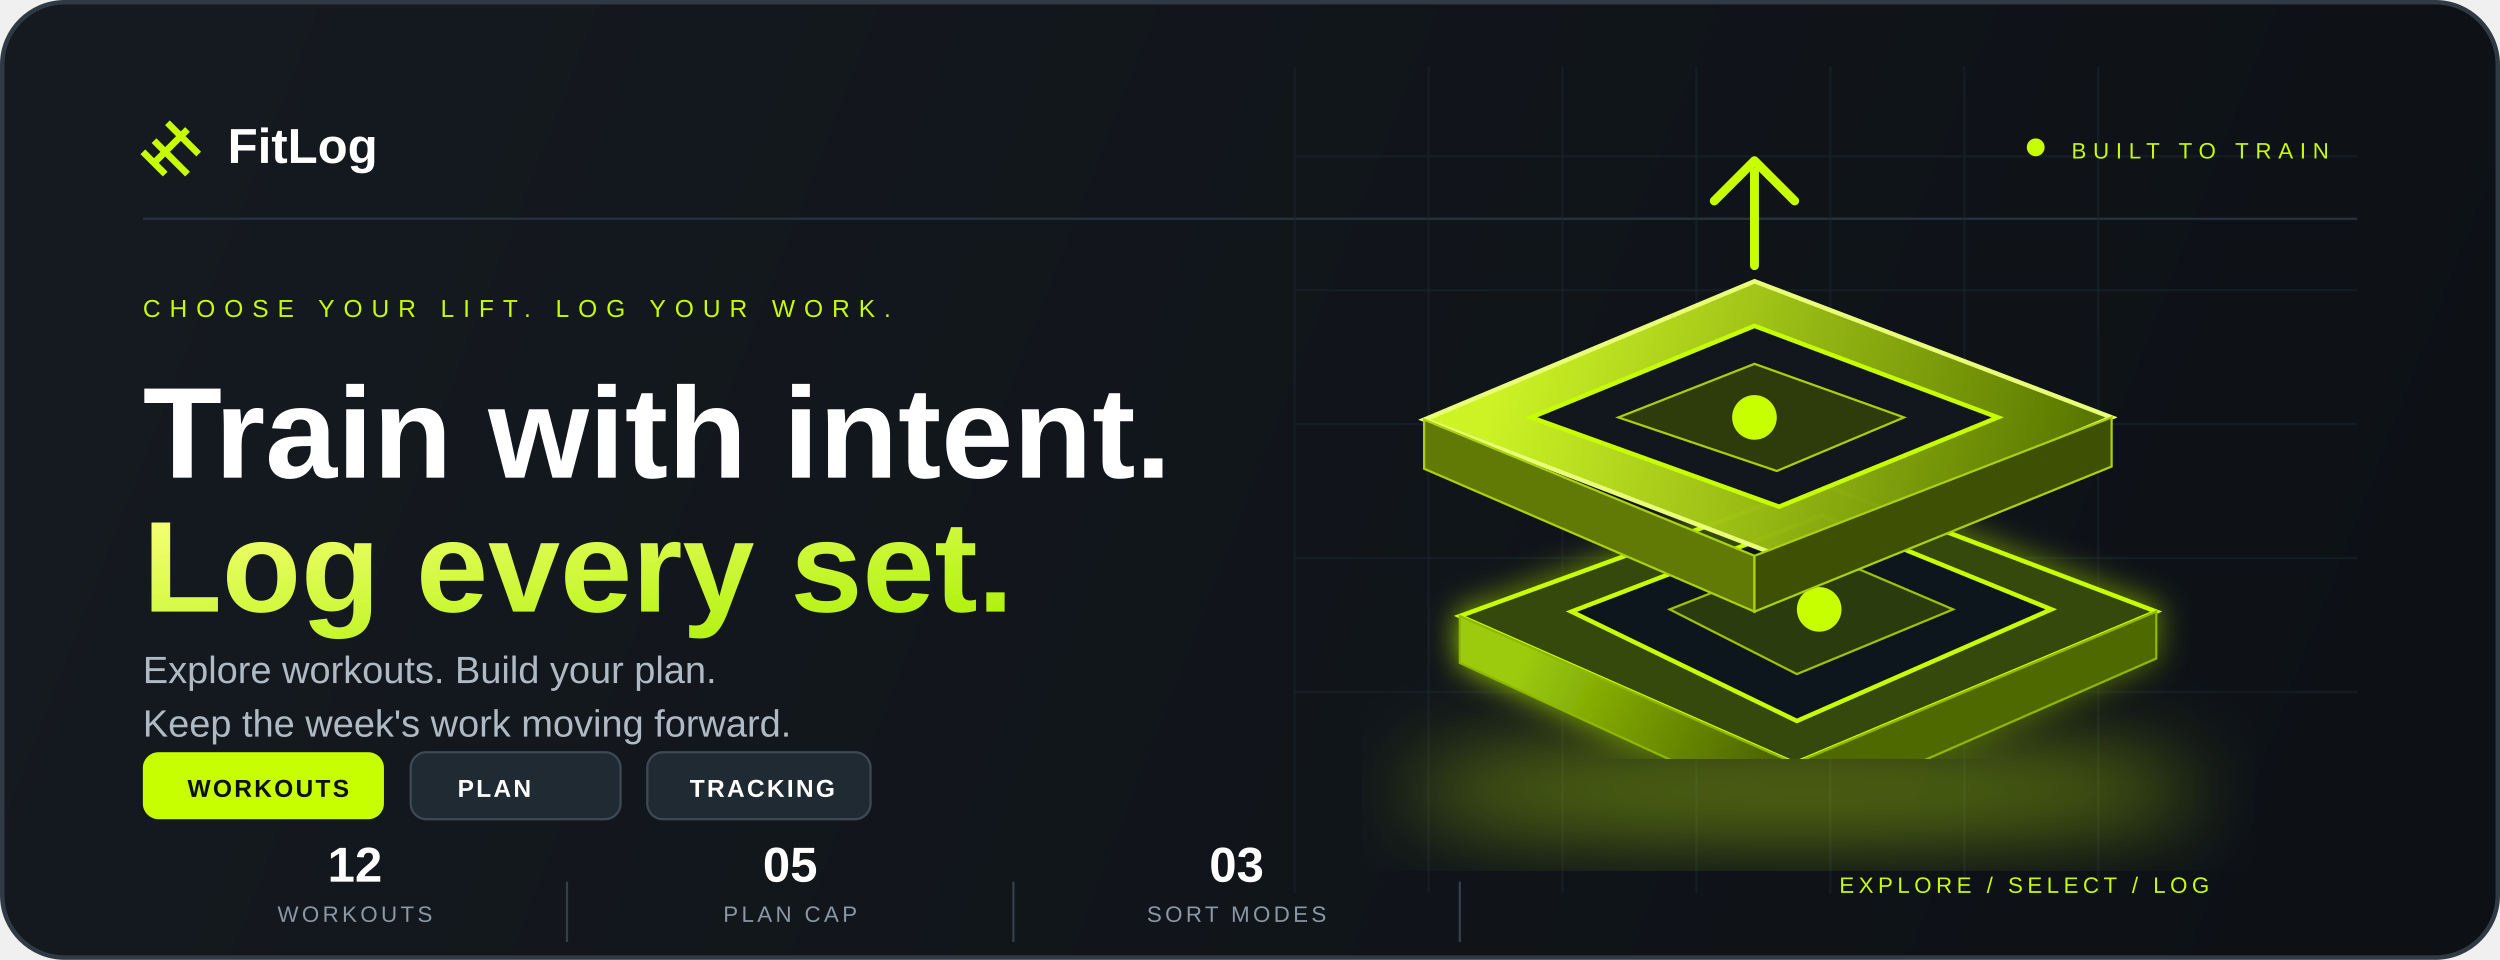
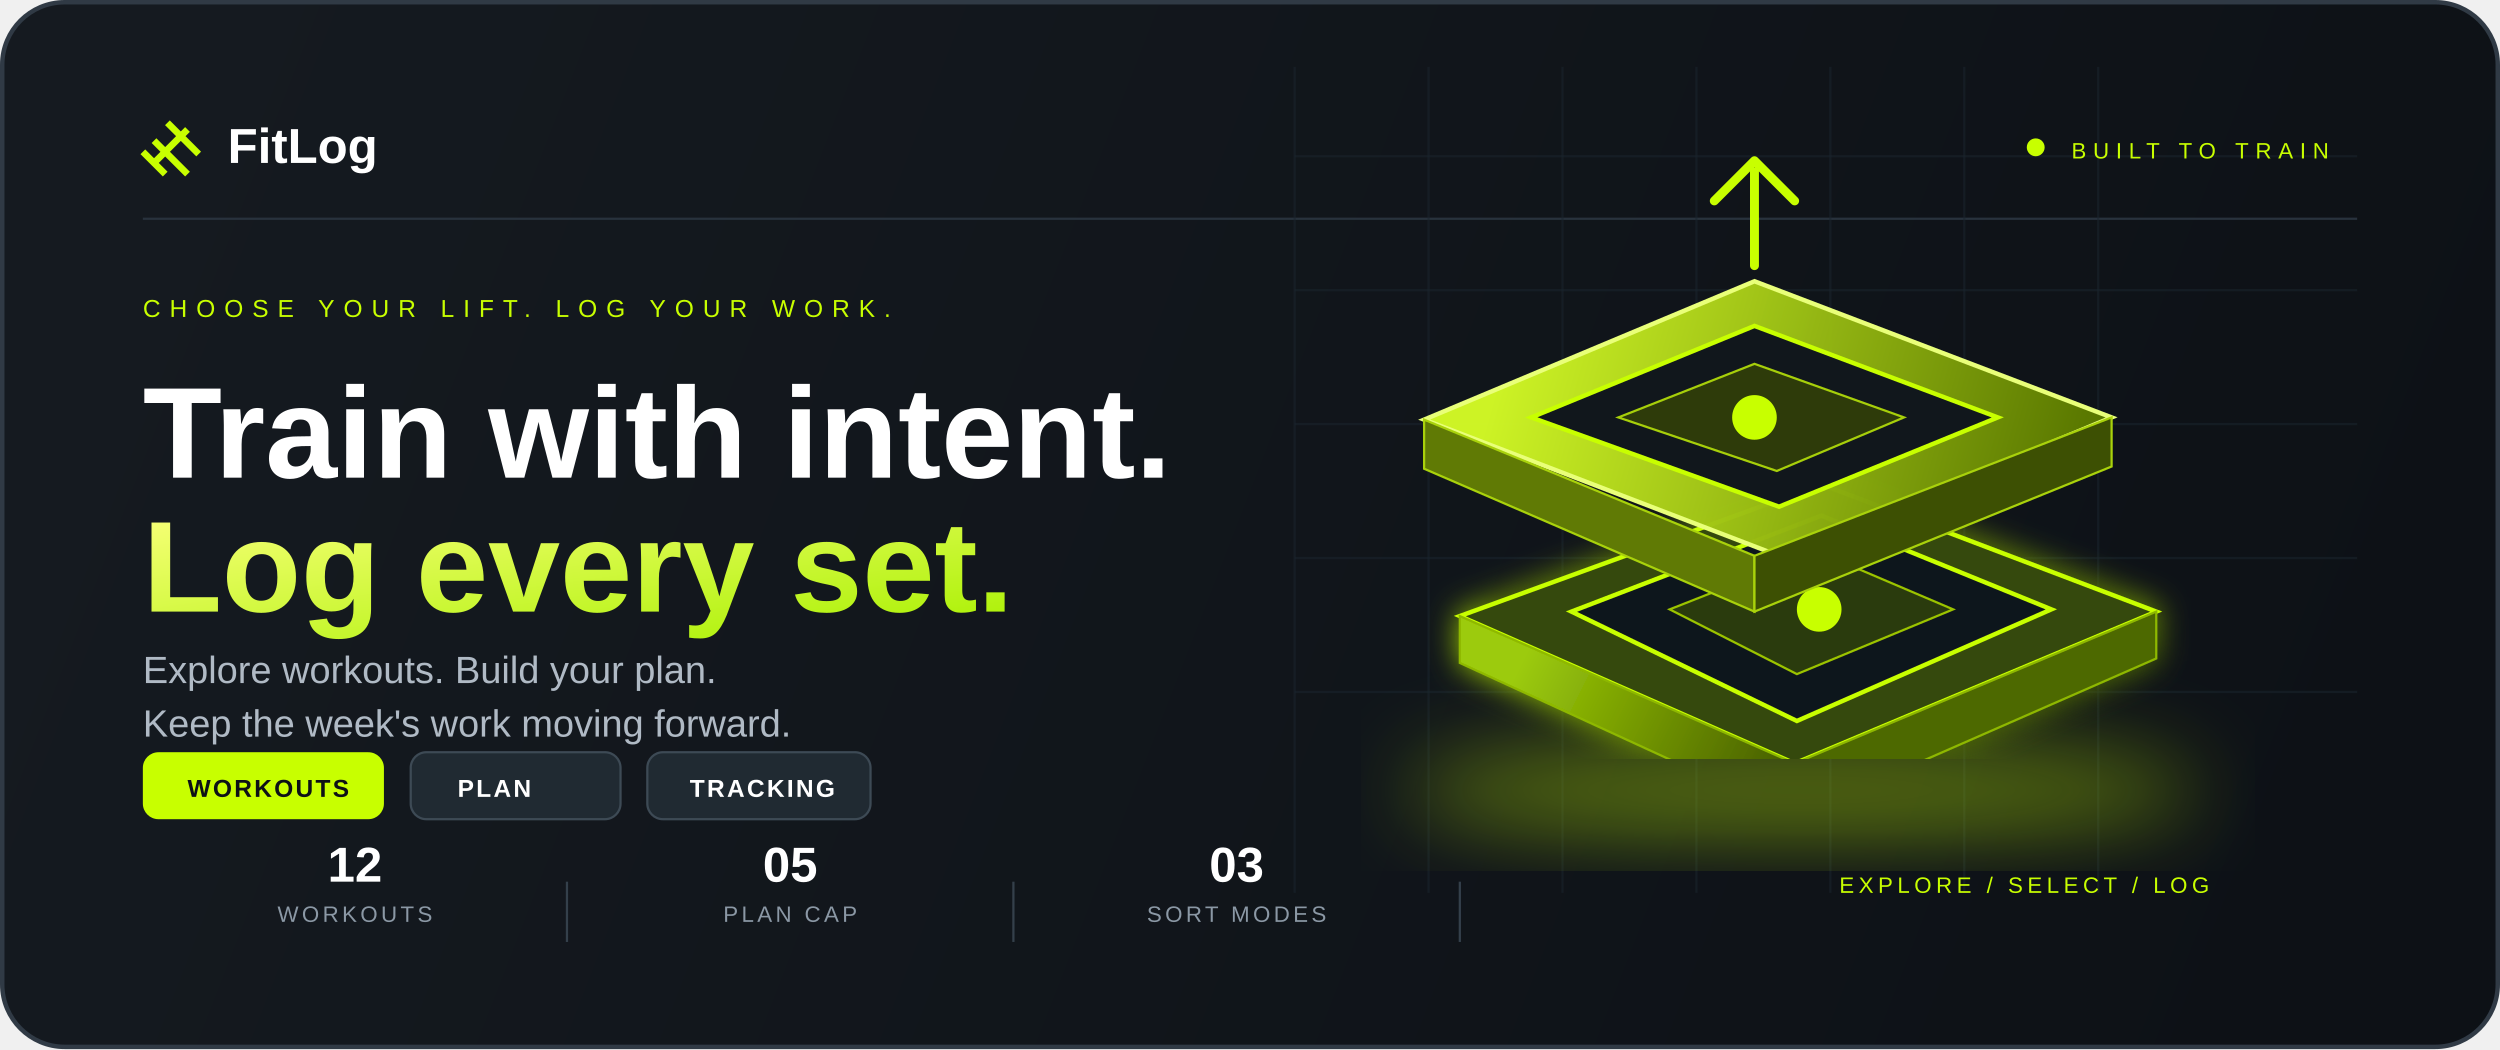
- <svg xmlns="http://www.w3.org/2000/svg" width="1120" height="430" viewBox="0 0 1120 430" fill="none">
+ <svg xmlns="http://www.w3.org/2000/svg" width="1120" height="470" viewBox="0 0 1120 470" fill="none">
  <defs>
    <linearGradient id="panel" x1="70" y1="30" x2="1050" y2="410" gradientUnits="userSpaceOnUse">
      <stop stop-color="#151A20" />
      <stop offset="1" stop-color="#0D1116" />
    </linearGradient>
    <linearGradient id="lime" x1="0" y1="0" x2="1" y2="1">
      <stop stop-color="#F4FF72" />
      <stop offset="1" stop-color="#A7F000" />
    </linearGradient>
    <linearGradient id="plateTop" x1="690" y1="100" x2="940" y2="170" gradientUnits="userSpaceOnUse">
      <stop stop-color="#D7FF26" stop-opacity=".95" />
      <stop offset="1" stop-color="#5A7800" />
    </linearGradient>
    <linearGradient id="plateSide" x1="760" y1="140" x2="900" y2="210" gradientUnits="userSpaceOnUse">
      <stop stop-color="#9CCB08" />
      <stop offset="1" stop-color="#334500" />
    </linearGradient>
    <filter id="shadow" x="610" y="90" width="400" height="300" filterUnits="userSpaceOnUse">
      <feGaussianBlur stdDeviation="18" />
    </filter>
    <filter id="glow" x="640" y="60" width="360" height="280" filterUnits="userSpaceOnUse">
      <feGaussianBlur stdDeviation="7" result="blur" />
      <feMerge>
        <feMergeNode in="blur" />
        <feMergeNode in="SourceGraphic" />
      </feMerge>
    </filter>
    <style>
      .float { animation: float 4.5s ease-in-out infinite; transform-origin: 800px 210px; }
      .float2 { animation: float2 5.5s ease-in-out infinite; transform-origin: 800px 210px; }
      .pulse { animation: pulse 2.6s ease-in-out infinite; }
      @keyframes float { 0%,100% { transform: translateY(0) rotate(-2deg); } 50% { transform: translateY(-12px) rotate(2deg); } }
      @keyframes float2 { 0%,100% { transform: translateY(4px) rotate(2deg); } 50% { transform: translateY(-8px) rotate(-2deg); } }
      @keyframes pulse { 0%,100% { opacity: .35; } 50% { opacity: .8; } }
    </style>
  </defs>
-   <rect x="1" y="1" width="1118" height="428" rx="28" fill="url(#panel)" stroke="#303A45" stroke-width="2" />
+   <rect x="1" y="1" width="1118" height="468" rx="28" fill="url(#panel)" stroke="#303A45" stroke-width="2" />
  <path d="M64 98H1056" stroke="#28323D" />
  <path d="M580 30V400M640 30V400M700 30V400M760 30V400M820 30V400M880 30V400M940 30V400" stroke="#1A242D" opacity=".55" />
  <path d="M580 70H1056M580 130H1056M580 190H1056M580 250H1056M580 310H1056" stroke="#1A242D" opacity=".55" />
  <g transform="translate(64 48)">
    <g transform="translate(0 5)" stroke="#C8FF00" stroke-width="3">
      <path d="M5 10L20 25M5 20L20 5M11 2L25 16M0 15L10 25" />
    </g>
    <text x="38" y="25" fill="#FFFFFF" font-family="Arial, sans-serif" font-size="22" font-weight="700">FitLog</text>
    <circle cx="848" cy="18" r="4" fill="#C8FF00" class="pulse" />
    <text x="864" y="23" fill="#C8FF00" font-family="Arial, sans-serif" font-size="10" letter-spacing="3">BUILT TO TRAIN</text>
  </g>
  <g transform="translate(64 142)">
    <text fill="#C8FF00" font-family="Arial, sans-serif" font-size="11" letter-spacing="4">CHOOSE YOUR LIFT. LOG YOUR WORK.</text>
    <text y="72" fill="#FFFFFF" font-family="Arial, sans-serif" font-size="58" font-weight="800">Train with intent.</text>
    <text y="132" fill="url(#lime)" font-family="Arial, sans-serif" font-size="58" font-weight="800">Log every set.</text>
    <text y="164" fill="#B0BAC5" font-family="Arial, sans-serif" font-size="17">Explore workouts. Build your plan.</text>
    <text y="188" fill="#B0BAC5" font-family="Arial, sans-serif" font-size="17">Keep the week's work moving forward.</text>
    <g transform="translate(0 195)">
      <rect width="108" height="30" rx="7" fill="#C8FF00" />
      <text x="20" y="20" fill="#0D1116" font-family="Arial, sans-serif" font-size="11" font-weight="700" letter-spacing="1">WORKOUTS</text>
      <rect x="120" width="94" height="30" rx="7" fill="#202A32" stroke="#3D4A55" />
      <text x="141" y="20" fill="#FFFFFF" font-family="Arial, sans-serif" font-size="11" font-weight="700" letter-spacing="1">PLAN</text>
      <rect x="226" width="100" height="30" rx="7" fill="#202A32" stroke="#3D4A55" />
      <text x="245" y="20" fill="#FFFFFF" font-family="Arial, sans-serif" font-size="11" font-weight="700" letter-spacing="1">TRACKING</text>
    </g>
  </g>
  <g class="pulse" opacity=".35" filter="url(#shadow)">
    <ellipse cx="807" cy="354" rx="178" ry="26" fill="#C8FF00" />
  </g>
  <g class="float2" filter="url(#glow)">
    <path d="M654 276L804 342L966 274L816 217L654 276Z" fill="#364A08" stroke="#C8FF00" stroke-width="2" />
    <path d="M654 276L654 297L804 366L804 342L654 276Z" fill="url(#plateSide)" stroke="#8EB800" />
    <path d="M804 342L966 274L966 295L804 366V342Z" fill="#4E6904" stroke="#8EB800" />
    <path d="M704 274L816 231L919 273L805 323L704 274Z" fill="#11171C" stroke="#C8FF00" stroke-width="2" />
    <path d="M748 273L814 247L875 273L805 302L748 273Z" fill="#2C3B0A" stroke="#9BC400" />
    <circle cx="815" cy="273" r="10" fill="#C8FF00" />
  </g>
  <g class="float">
    <path d="M638 188L786 126L946 187L797 249L638 188Z" fill="url(#plateTop)" stroke="#E9FF79" stroke-width="2" />
    <path d="M638 188L638 210L786 274L786 249L638 188Z" fill="#607A05" stroke="#A9D20B" />
    <path d="M786 249L946 187L946 209L786 274V249Z" fill="#3D5003" stroke="#A9D20B" />
    <path d="M686 187L786 146L895 187L797 227L686 187Z" fill="#11171C" stroke="#C8FF00" stroke-width="2" />
    <path d="M725 187L786 163L853 187L796 211L725 187Z" fill="#2E3B0A" stroke="#A7CF0A" />
    <circle cx="786" cy="187" r="10" fill="#C8FF00" />
    <path d="M786 119V77M768 90L786 72L804 90" stroke="#C8FF00" stroke-width="4" stroke-linecap="round" stroke-linejoin="round" />
  </g>
  <g transform="translate(64 395)">
    <path d="M190 0V27M390 0V27M590 0V27" stroke="#34404B" />
    <text x="95" text-anchor="middle" fill="#FFFFFF" font-family="Arial, sans-serif" font-size="22" font-weight="700">12</text>
    <text x="95" y="18" text-anchor="middle" fill="#8B98A5" font-family="Arial, sans-serif" font-size="10" letter-spacing="1.5">WORKOUTS</text>
    <text x="290" text-anchor="middle" fill="#FFFFFF" font-family="Arial, sans-serif" font-size="22" font-weight="700">05</text>
    <text x="290" y="18" text-anchor="middle" fill="#8B98A5" font-family="Arial, sans-serif" font-size="10" letter-spacing="1.5">PLAN CAP</text>
    <text x="490" text-anchor="middle" fill="#FFFFFF" font-family="Arial, sans-serif" font-size="22" font-weight="700">03</text>
    <text x="490" y="18" text-anchor="middle" fill="#8B98A5" font-family="Arial, sans-serif" font-size="10" letter-spacing="1.5">SORT MODES</text>
    <text x="760" y="5" fill="#C8FF00" font-family="Arial, sans-serif" font-size="10" letter-spacing="2">EXPLORE / SELECT / LOG</text>
  </g>
</svg>
